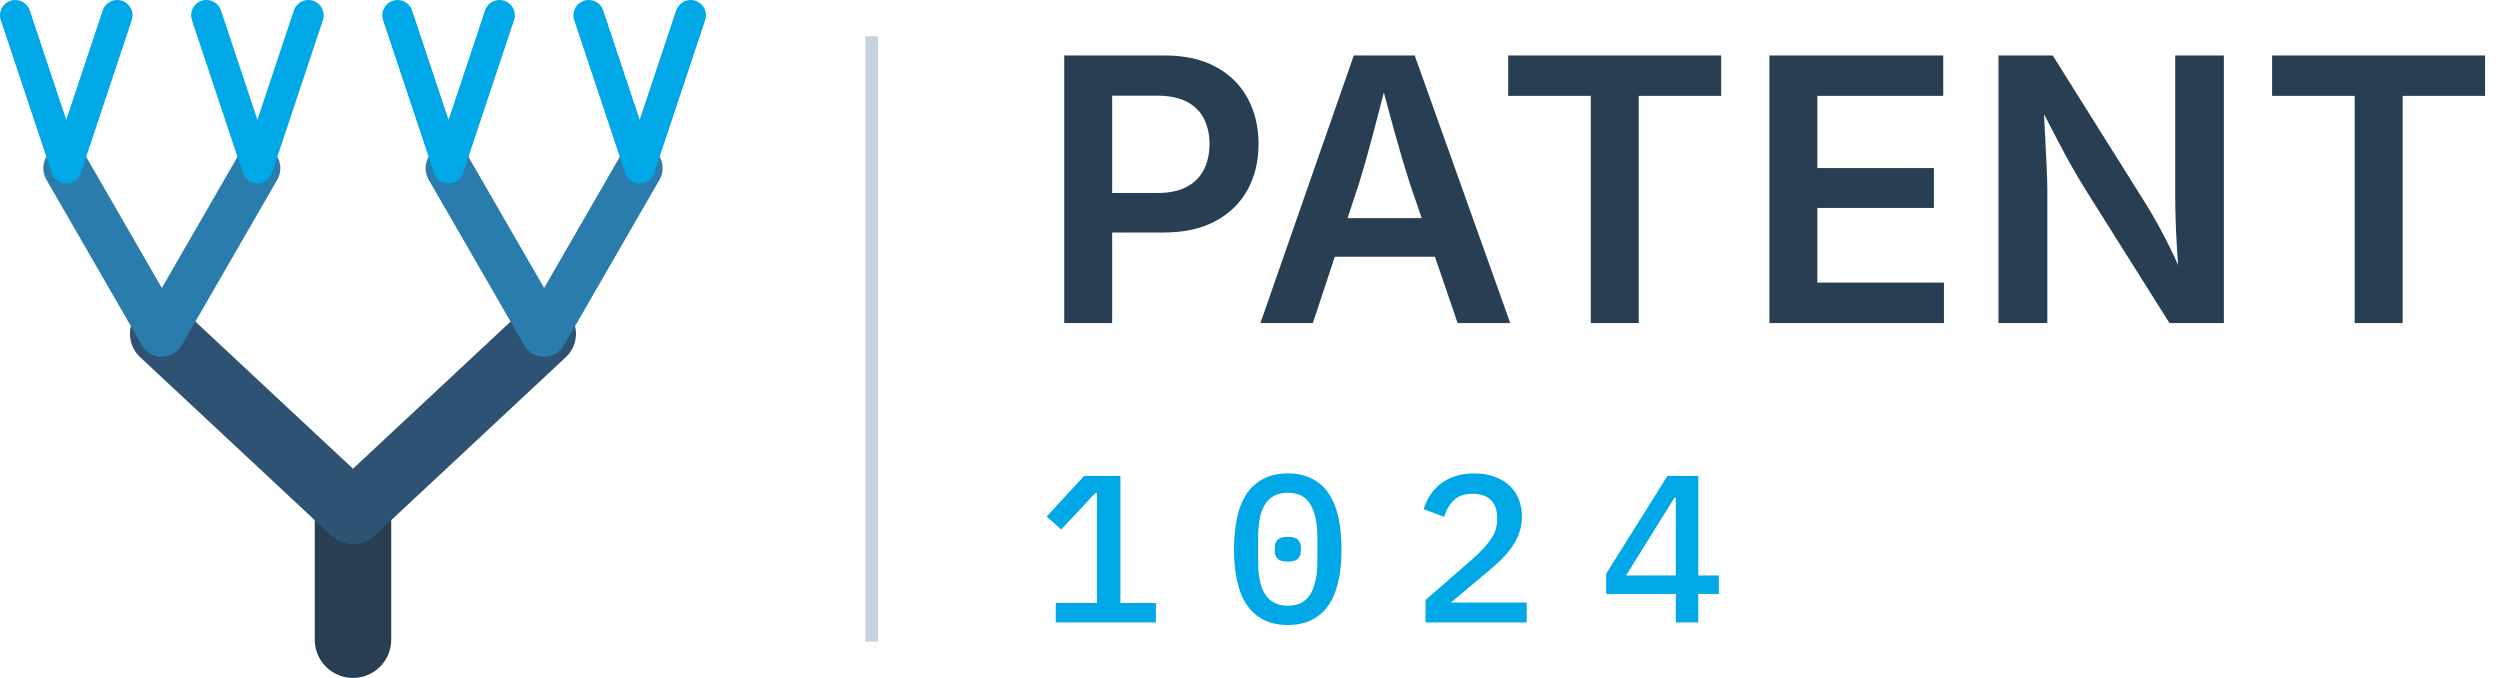
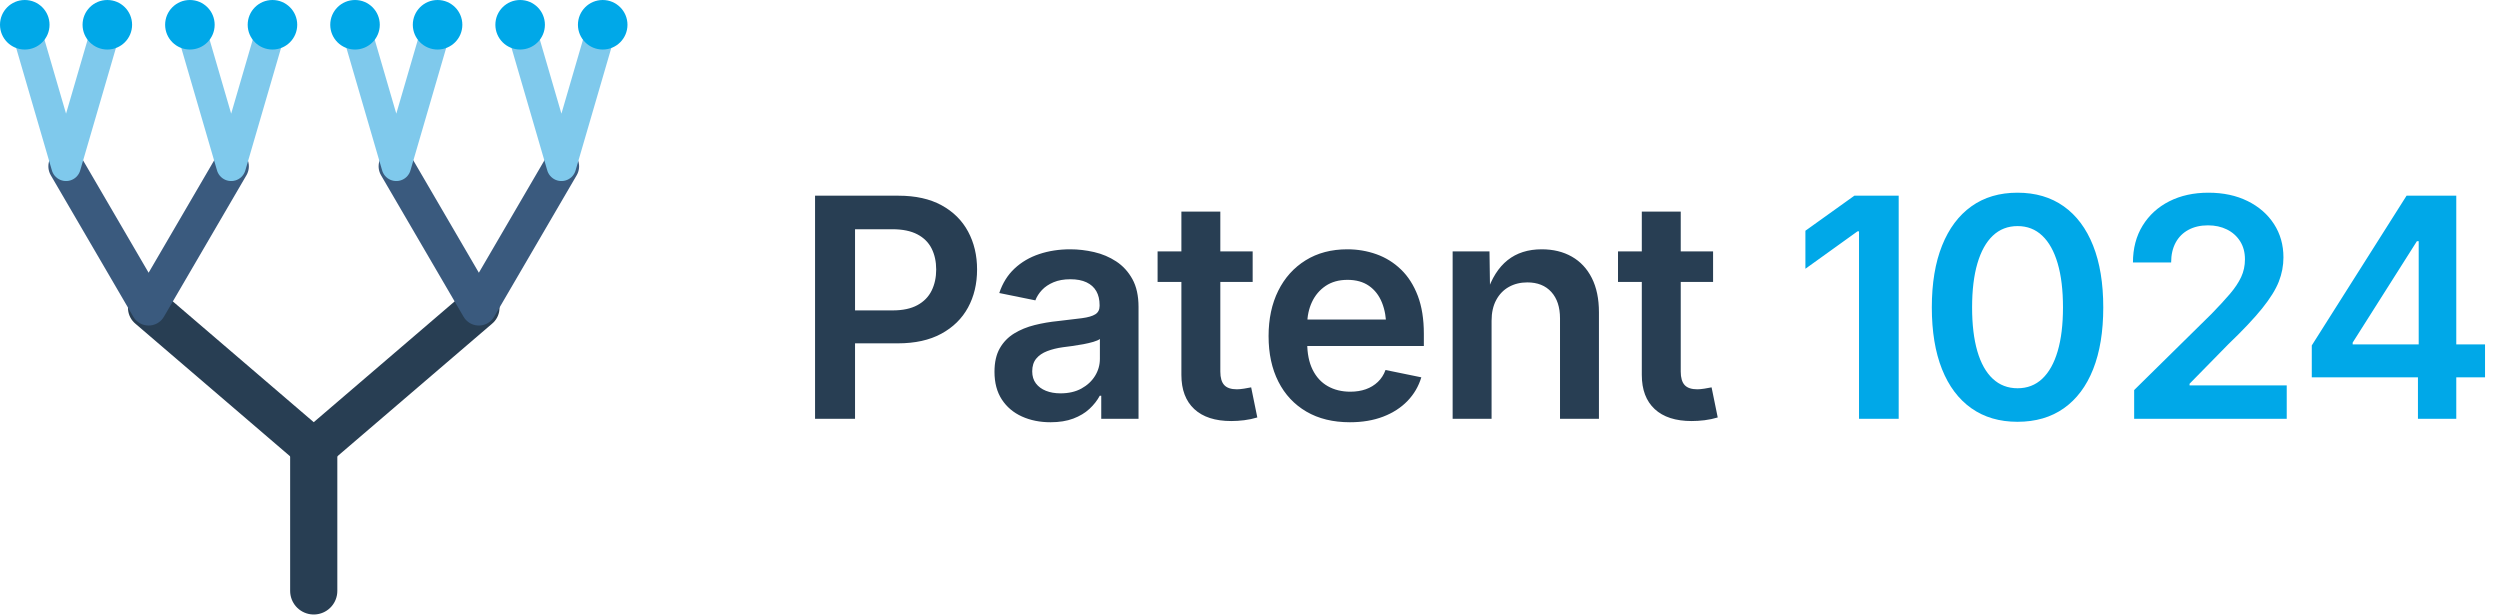
- <svg xmlns="http://www.w3.org/2000/svg" viewBox="0 0 196.187 53.2" width="196.187" height="53.2" role="img" aria-label="Patent 1024">
-   <path d="M27.7 50.2 L27.7 40.2" fill="none" stroke="#283E53" stroke-width="6" stroke-linecap="round" stroke-linejoin="round" />
-   <path d="M27.7 40.2 L12.7 26.2 M27.7 40.2 L42.7 26.2" fill="none" stroke="#2E5273" stroke-width="5" stroke-linecap="round" stroke-linejoin="round" />
-   <path d="M12.7 26.2 L5.2 13.2 M12.7 26.2 L20.2 13.2 M42.7 26.2 L35.2 13.2 M42.7 26.2 L50.2 13.2" fill="none" stroke="#2A7CAC" stroke-width="3.6" stroke-linecap="round" stroke-linejoin="round" />
-   <path d="M5.2 13.2 L1.2 1.2 M5.2 13.2 L9.2 1.2 M20.2 13.2 L16.2 1.2 M20.2 13.2 L24.2 1.2 M35.2 13.2 L31.2 1.2 M35.2 13.2 L39.2 1.2 M50.2 13.2 L46.2 1.2 M50.2 13.2 L54.2 1.2" fill="none" stroke="#00A8E8" stroke-width="2.4" stroke-linecap="round" stroke-linejoin="round" />
-   <line x1="68.4" y1="2.85" x2="68.4" y2="50.35" stroke="#C6D2DE" stroke-width="1" />
-   <path d="M83.514 25.35V4.35H91.364Q93.774 4.35 95.423 5.252Q97.072 6.154 97.918 7.726Q98.764 9.297 98.764 11.298Q98.764 13.314 97.911 14.878Q97.058 16.443 95.395 17.345Q93.732 18.247 91.308 18.247H86.107V15.146H90.815Q92.238 15.146 93.147 14.653Q94.056 14.159 94.486 13.286Q94.916 12.412 94.916 11.298Q94.916 10.185 94.486 9.325Q94.056 8.465 93.14 7.986Q92.224 7.507 90.787 7.507H87.277V25.35ZM98.911 25.35 106.24 4.35H111.018L118.516 25.35H114.387L110.652 14.441Q110.102 12.75 109.51 10.615Q108.918 8.48 108.199 5.759H108.989Q108.284 8.508 107.713 10.657Q107.142 12.806 106.635 14.441L103.027 25.35ZM103.182 20.149V17.119H114.246V20.149ZM118.354 7.521V4.35H135.069V7.521H128.6V25.35H124.837V7.521ZM138.853 25.35V4.35H152.496V7.521H142.616V13.187H151.763V16.316H142.616V22.179H152.552V25.35ZM156.83 25.35V4.35H161.086L168.344 15.921Q168.795 16.64 169.303 17.549Q169.81 18.458 170.36 19.579Q170.909 20.699 171.445 22.066H171.022Q170.923 20.882 170.846 19.635Q170.768 18.388 170.733 17.267Q170.698 16.147 170.698 15.371V4.35H174.517V25.35H170.247L163.693 14.935Q163.073 13.934 162.523 12.961Q161.974 11.989 161.34 10.763Q160.705 9.537 159.803 7.803H160.339Q160.423 9.339 160.494 10.713Q160.564 12.088 160.614 13.173Q160.663 14.258 160.663 14.92V25.35ZM178.301 7.521V4.35H195.017V7.521H188.548V25.35H184.785V7.521Z" fill="#283E53" />
-   <path d="M82.85 48.85V47.318H86.079V38.701H85.947L83.278 41.551L82.141 40.53L85.074 37.35H87.924V47.318H90.709V48.85ZM101.058 49.048Q99.971 49.048 99.172 48.644Q98.373 48.24 97.854 47.483Q97.335 46.725 97.087 45.621Q96.84 44.517 96.84 43.1Q96.84 41.7 97.087 40.587Q97.335 39.475 97.854 38.717Q98.373 37.96 99.172 37.556Q99.971 37.152 101.058 37.152Q102.145 37.152 102.945 37.556Q103.744 37.96 104.263 38.717Q104.782 39.475 105.029 40.587Q105.276 41.7 105.276 43.1Q105.276 44.517 105.029 45.621Q104.782 46.725 104.263 47.483Q103.744 48.24 102.945 48.644Q102.145 49.048 101.058 49.048ZM101.058 47.532Q102.31 47.532 102.846 46.601Q103.381 45.67 103.381 44.089V42.111Q103.381 40.53 102.846 39.599Q102.31 38.668 101.058 38.668Q100.432 38.668 99.987 38.907Q99.542 39.146 99.262 39.599Q98.982 40.052 98.859 40.686Q98.735 41.321 98.735 42.111V44.089Q98.735 44.879 98.859 45.514Q98.982 46.148 99.262 46.601Q99.542 47.054 99.987 47.293Q100.432 47.532 101.058 47.532ZM101.058 44.072Q100.481 44.072 100.259 43.841Q100.037 43.611 100.037 43.281V42.919Q100.037 42.589 100.259 42.359Q100.481 42.128 101.058 42.128Q101.635 42.128 101.857 42.359Q102.08 42.589 102.08 42.919V43.281Q102.08 43.611 101.857 43.841Q101.635 44.072 101.058 44.072ZM119.81 48.85H111.869V47.087L115.625 43.808Q116.515 43.018 117.001 42.309Q117.487 41.601 117.487 40.81V40.629Q117.487 39.722 116.993 39.236Q116.498 38.75 115.559 38.75Q114.604 38.75 114.085 39.261Q113.566 39.772 113.335 40.563L111.72 39.953Q111.885 39.409 112.198 38.907Q112.511 38.404 112.997 38.009Q113.483 37.614 114.151 37.383Q114.818 37.152 115.691 37.152Q116.581 37.152 117.281 37.408Q117.981 37.663 118.459 38.108Q118.937 38.553 119.184 39.171Q119.431 39.788 119.431 40.53Q119.431 41.222 119.225 41.807Q119.019 42.392 118.648 42.927Q118.278 43.462 117.767 43.957Q117.256 44.451 116.647 44.945L113.862 47.285H119.81ZM131.51 48.85V46.609H126.04V45.028L130.851 37.35H133.273V45.159H134.888V46.609H133.273V48.85ZM127.606 45.159H131.51V39.047H131.411Z" fill="#00A8E8" />
+ <svg xmlns="http://www.w3.org/2000/svg" viewBox="0 0 211.962 52.1" width="211.962" height="52.1" role="img" aria-label="Patent 1024">
+   <path d="M26.6 50.1 L26.6 38.1" fill="none" stroke="#283E53" stroke-width="4" stroke-linecap="round" stroke-linejoin="round" />
+   <path d="M26.6 38.1 L12.6 26.1 M26.6 38.1 L40.6 26.1" fill="none" stroke="#283E53" stroke-width="3.5" stroke-linecap="round" stroke-linejoin="round" />
+   <path d="M12.6 26.1 L5.6 14.1 M12.6 26.1 L19.6 14.1 M40.6 26.1 L33.6 14.1 M40.6 26.1 L47.6 14.1" fill="none" stroke="#3A5A7E" stroke-width="3" stroke-linecap="round" stroke-linejoin="round" />
+   <path d="M5.6 14.1 L2.1 2.1 M5.6 14.1 L9.1 2.1 M19.6 14.1 L16.1 2.1 M19.6 14.1 L23.1 2.1 M33.6 14.1 L30.1 2.1 M33.6 14.1 L37.1 2.1 M47.6 14.1 L44.1 2.1 M47.6 14.1 L51.1 2.1" fill="none" stroke="#7FC9EC" stroke-width="2.5" stroke-linecap="round" stroke-linejoin="round" />
+   <circle cx="2.1" cy="2.1" r="2.1" fill="#00A8E8" />
+   <circle cx="9.1" cy="2.1" r="2.1" fill="#00A8E8" />
+   <circle cx="16.1" cy="2.1" r="2.1" fill="#00A8E8" />
+   <circle cx="23.1" cy="2.1" r="2.1" fill="#00A8E8" />
+   <circle cx="30.1" cy="2.1" r="2.1" fill="#00A8E8" />
+   <circle cx="37.1" cy="2.1" r="2.1" fill="#00A8E8" />
+   <circle cx="44.1" cy="2.1" r="2.1" fill="#00A8E8" />
+   <circle cx="51.1" cy="2.1" r="2.1" fill="#00A8E8" />
+   <path d="M69.104 35.508V16.592H76.176Q78.346 16.592 79.832 17.404Q81.317 18.217 82.079 19.633Q82.841 21.048 82.841 22.851Q82.841 24.666 82.073 26.075Q81.304 27.485 79.806 28.297Q78.308 29.11 76.125 29.11H71.44V26.317H75.68Q76.963 26.317 77.782 25.872Q78.6 25.428 78.988 24.641Q79.375 23.854 79.375 22.851Q79.375 21.848 78.988 21.073Q78.6 20.299 77.775 19.867Q76.95 19.436 75.655 19.436H72.494V35.508ZM89.065 35.8Q87.719 35.8 86.64 35.311Q85.561 34.822 84.939 33.87Q84.317 32.918 84.317 31.522Q84.317 30.316 84.768 29.529Q85.218 28.741 85.986 28.272Q86.754 27.802 87.719 27.561Q88.684 27.32 89.725 27.218Q90.956 27.078 91.731 26.977Q92.505 26.875 92.867 26.647Q93.229 26.418 93.229 25.936V25.872Q93.229 25.174 92.95 24.685Q92.67 24.196 92.118 23.936Q91.566 23.676 90.753 23.676Q89.928 23.676 89.325 23.93Q88.722 24.184 88.341 24.59Q87.96 24.996 87.783 25.466L84.723 24.844Q85.142 23.587 86.018 22.768Q86.894 21.949 88.106 21.543Q89.319 21.137 90.741 21.137Q91.744 21.137 92.766 21.372Q93.788 21.607 94.638 22.165Q95.489 22.724 96.009 23.663Q96.53 24.603 96.53 26.025V35.508H93.369V33.553H93.242Q92.924 34.15 92.372 34.664Q91.82 35.178 91.001 35.489Q90.182 35.8 89.065 35.8ZM89.915 33.35Q90.944 33.35 91.686 32.944Q92.429 32.537 92.842 31.871Q93.254 31.204 93.254 30.417V28.741Q93.089 28.868 92.702 28.983Q92.315 29.097 91.839 29.186Q91.363 29.275 90.899 29.338Q90.436 29.402 90.119 29.44Q89.382 29.541 88.786 29.77Q88.189 29.998 87.852 30.411Q87.516 30.823 87.516 31.484Q87.516 32.093 87.827 32.506Q88.138 32.918 88.678 33.134Q89.217 33.35 89.915 33.35ZM106.207 21.315V23.904H98.146V21.315ZM100.164 17.938H103.465V31.509Q103.465 32.283 103.795 32.645Q104.125 33.007 104.874 33.007Q105.103 33.007 105.477 32.95Q105.852 32.893 106.08 32.842L106.601 35.394Q106.055 35.559 105.483 35.629Q104.912 35.698 104.392 35.698Q102.348 35.698 101.256 34.683Q100.164 33.667 100.164 31.788ZM114.45 35.8Q112.304 35.8 110.762 34.899Q109.219 33.997 108.388 32.36Q107.556 30.722 107.556 28.5Q107.556 26.304 108.375 24.654Q109.194 23.003 110.698 22.07Q112.203 21.137 114.234 21.137Q115.529 21.137 116.703 21.556Q117.878 21.975 118.785 22.851Q119.693 23.727 120.207 25.079Q120.721 26.431 120.721 28.297V29.338H109.118V27.091H119.084L117.535 27.751Q117.535 26.558 117.167 25.65Q116.799 24.742 116.069 24.235Q115.339 23.727 114.247 23.727Q113.155 23.727 112.393 24.241Q111.632 24.755 111.232 25.612Q110.832 26.469 110.832 27.523V29.071Q110.832 30.417 111.289 31.344Q111.746 32.271 112.571 32.74Q113.396 33.21 114.488 33.21Q115.212 33.21 115.802 33.001Q116.392 32.791 116.824 32.379Q117.256 31.966 117.471 31.369L120.506 31.991Q120.163 33.134 119.338 33.991Q118.512 34.848 117.275 35.324Q116.037 35.8 114.45 35.8ZM126.463 27.193V35.508H123.162V21.315H126.286L126.336 24.819H126.07Q126.666 22.978 127.822 22.057Q128.977 21.137 130.716 21.137Q132.176 21.137 133.268 21.759Q134.36 22.381 134.963 23.574Q135.566 24.768 135.566 26.482V35.508H132.265V26.989Q132.265 25.568 131.529 24.755Q130.792 23.943 129.497 23.943Q128.621 23.943 127.936 24.323Q127.25 24.704 126.857 25.434Q126.463 26.164 126.463 27.193ZM145.243 21.315V23.904H137.182V21.315ZM139.2 17.938H142.501V31.509Q142.501 32.283 142.831 32.645Q143.161 33.007 143.91 33.007Q144.139 33.007 144.513 32.95Q144.888 32.893 145.116 32.842L145.637 35.394Q145.091 35.559 144.52 35.629Q143.948 35.698 143.428 35.698Q141.384 35.698 140.292 34.683Q139.2 33.667 139.2 31.788Z" fill="#283E53" />
+   <path d="M160.98 16.592V35.508H157.616V19.613H157.489L153.071 22.787V19.563L157.222 16.592ZM171.051 35.762Q168.766 35.762 167.141 34.613Q165.516 33.464 164.652 31.3Q163.789 29.135 163.789 26.063Q163.789 22.99 164.659 20.82Q165.528 18.649 167.147 17.493Q168.766 16.338 171.051 16.338Q173.349 16.338 174.974 17.493Q176.599 18.649 177.462 20.82Q178.325 22.99 178.325 26.063Q178.325 29.135 177.468 31.3Q176.611 33.464 174.986 34.613Q173.361 35.762 171.051 35.762ZM171.063 32.918Q172.295 32.918 173.152 32.112Q174.009 31.306 174.459 29.776Q174.91 28.246 174.91 26.063Q174.91 23.866 174.459 22.33Q174.009 20.794 173.152 19.982Q172.295 19.169 171.063 19.169Q169.819 19.169 168.962 19.982Q168.105 20.794 167.655 22.33Q167.204 23.866 167.204 26.063Q167.204 28.246 167.648 29.776Q168.093 31.306 168.956 32.112Q169.819 32.918 171.063 32.918ZM180.944 35.508V33.071L187.507 26.609Q188.434 25.656 189.063 24.92Q189.691 24.184 190.015 23.492Q190.338 22.8 190.338 21.987Q190.338 21.099 189.926 20.451Q189.513 19.804 188.809 19.455Q188.104 19.106 187.203 19.106Q186.251 19.106 185.546 19.487Q184.841 19.867 184.461 20.572Q184.08 21.277 184.08 22.254H180.842Q180.842 20.464 181.661 19.131Q182.48 17.798 183.921 17.068Q185.362 16.338 187.241 16.338Q189.132 16.338 190.567 17.049Q192.002 17.76 192.801 18.998Q193.601 20.236 193.601 21.822Q193.601 22.876 193.208 23.879Q192.814 24.882 191.798 26.145Q190.783 27.408 188.929 29.186L185.641 32.537V32.677H193.88V35.508ZM196.004 31.991V29.287L204.04 16.592H206.275V20.451H204.916L199.47 29.046V29.198H210.693V31.991ZM205.005 35.508V31.179L205.069 29.947V16.592H208.255V35.508Z" fill="#00A8E8" />
</svg>
